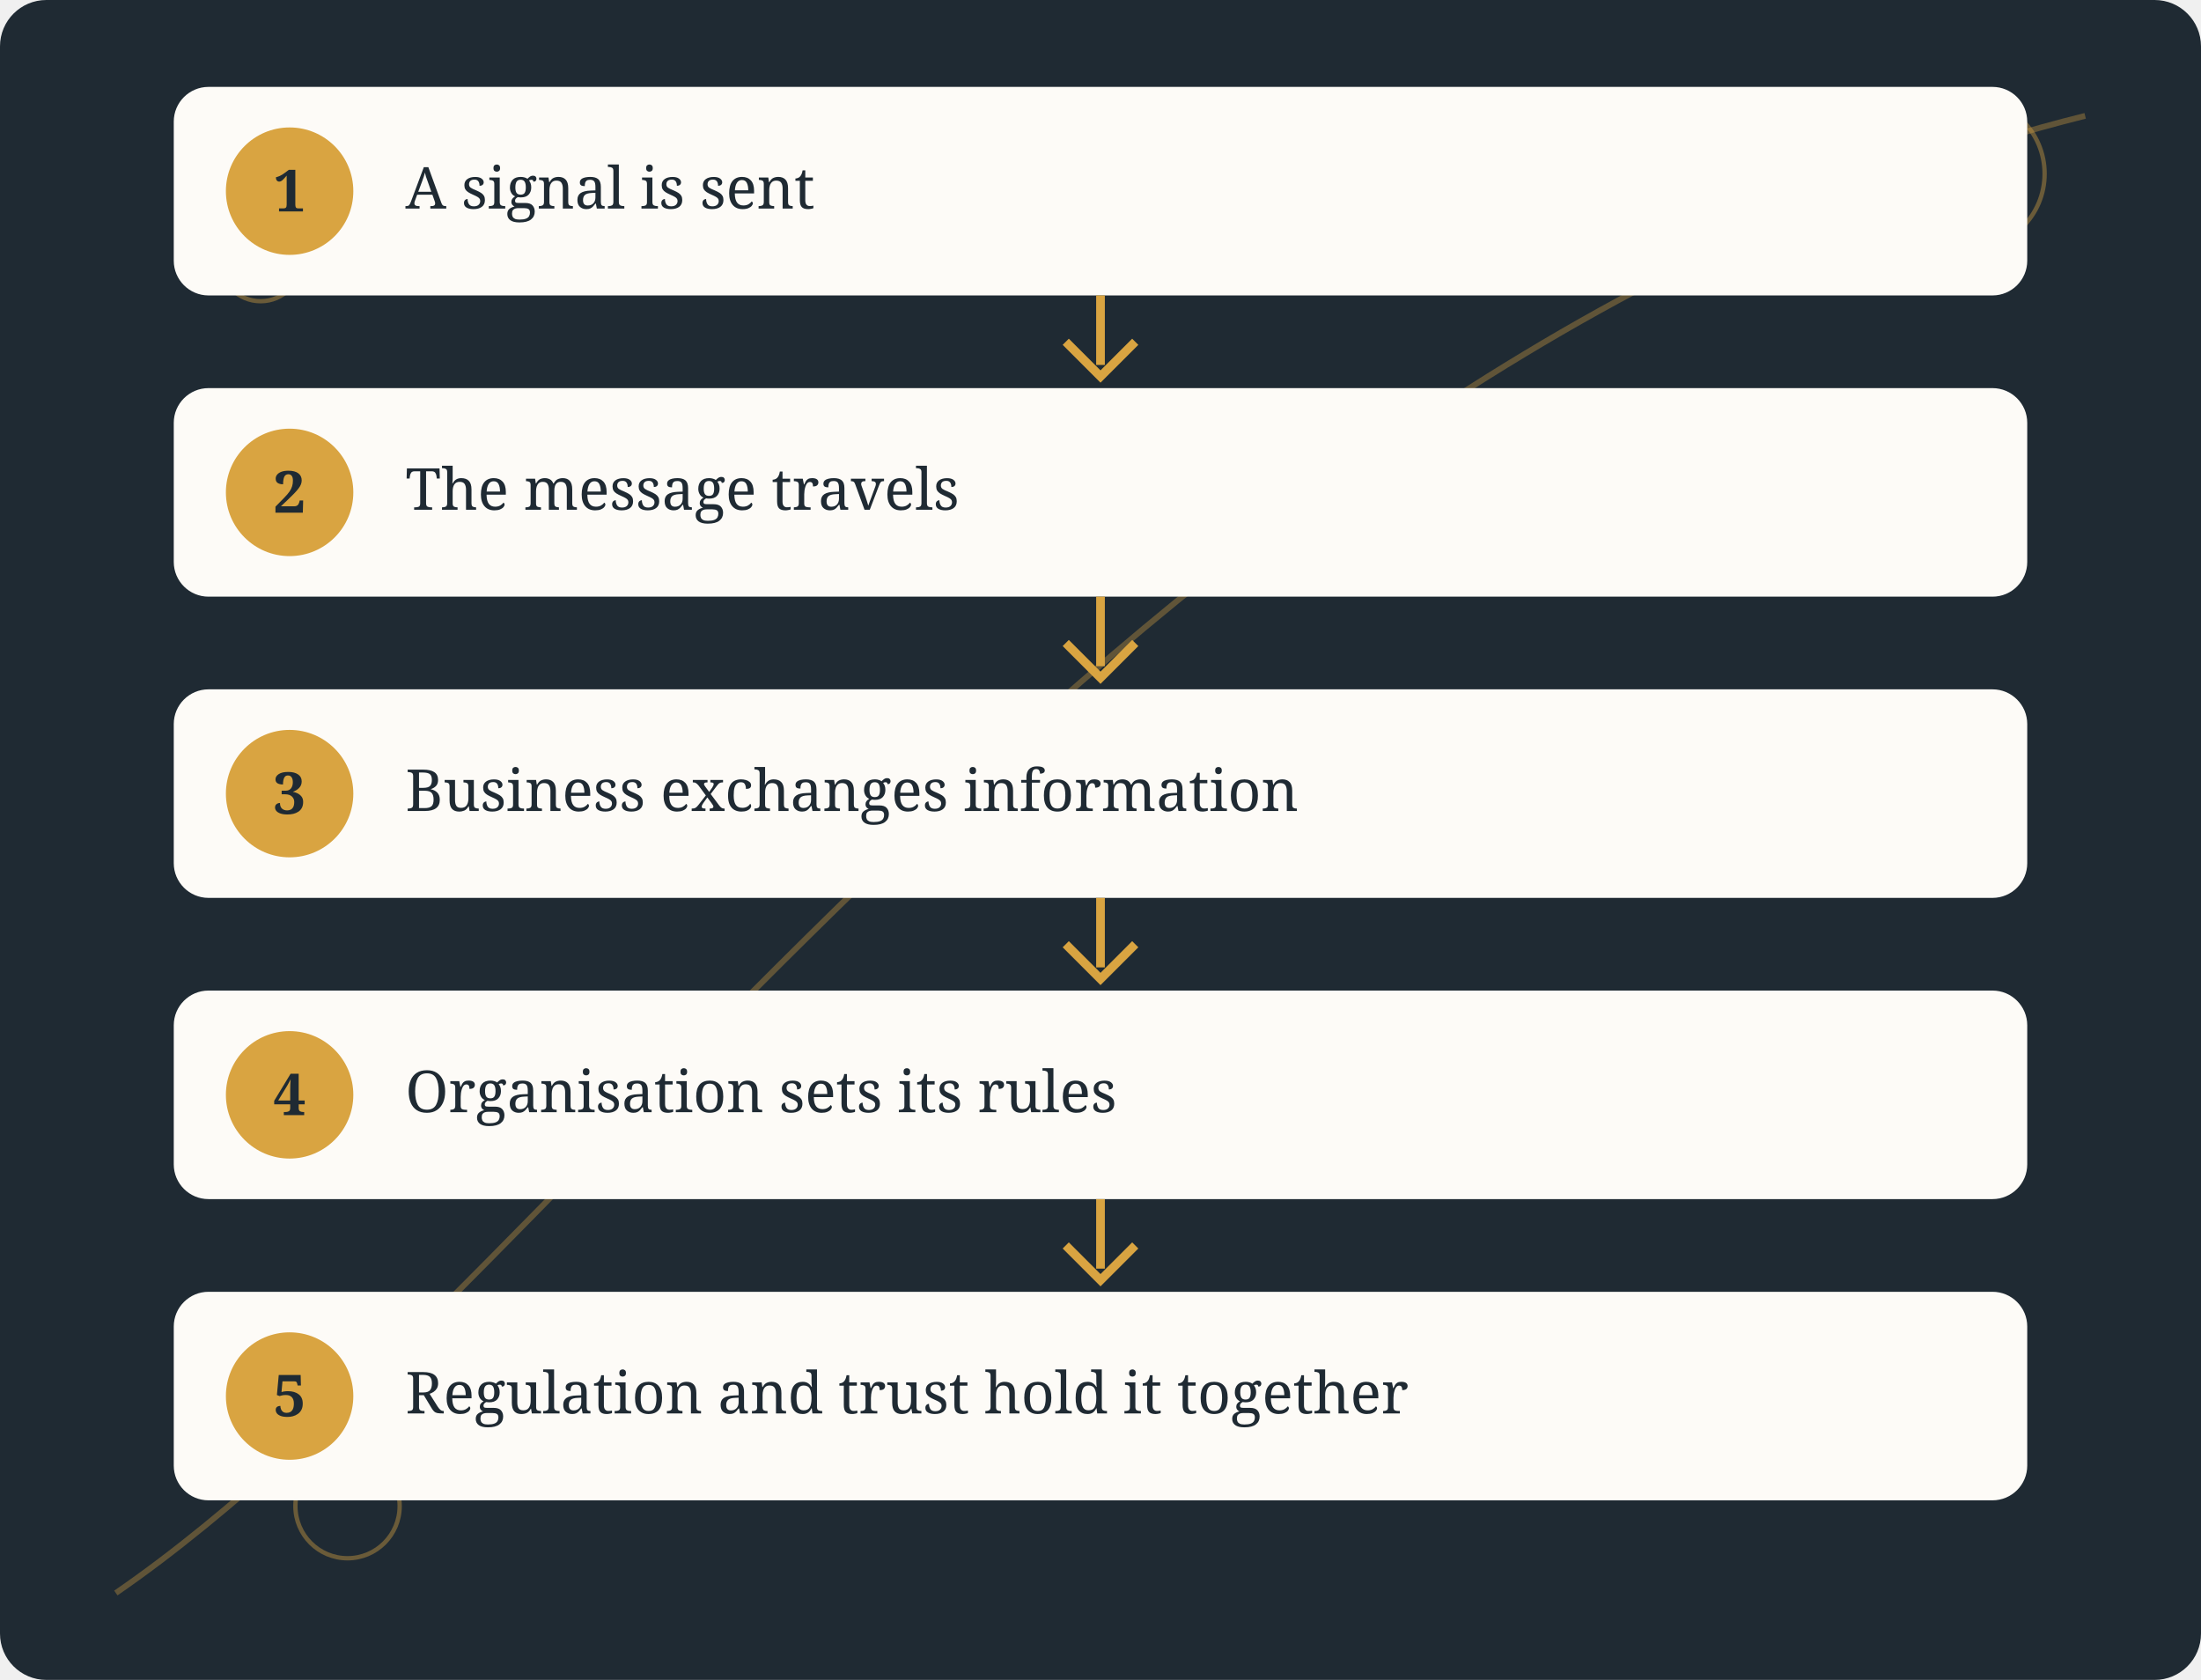
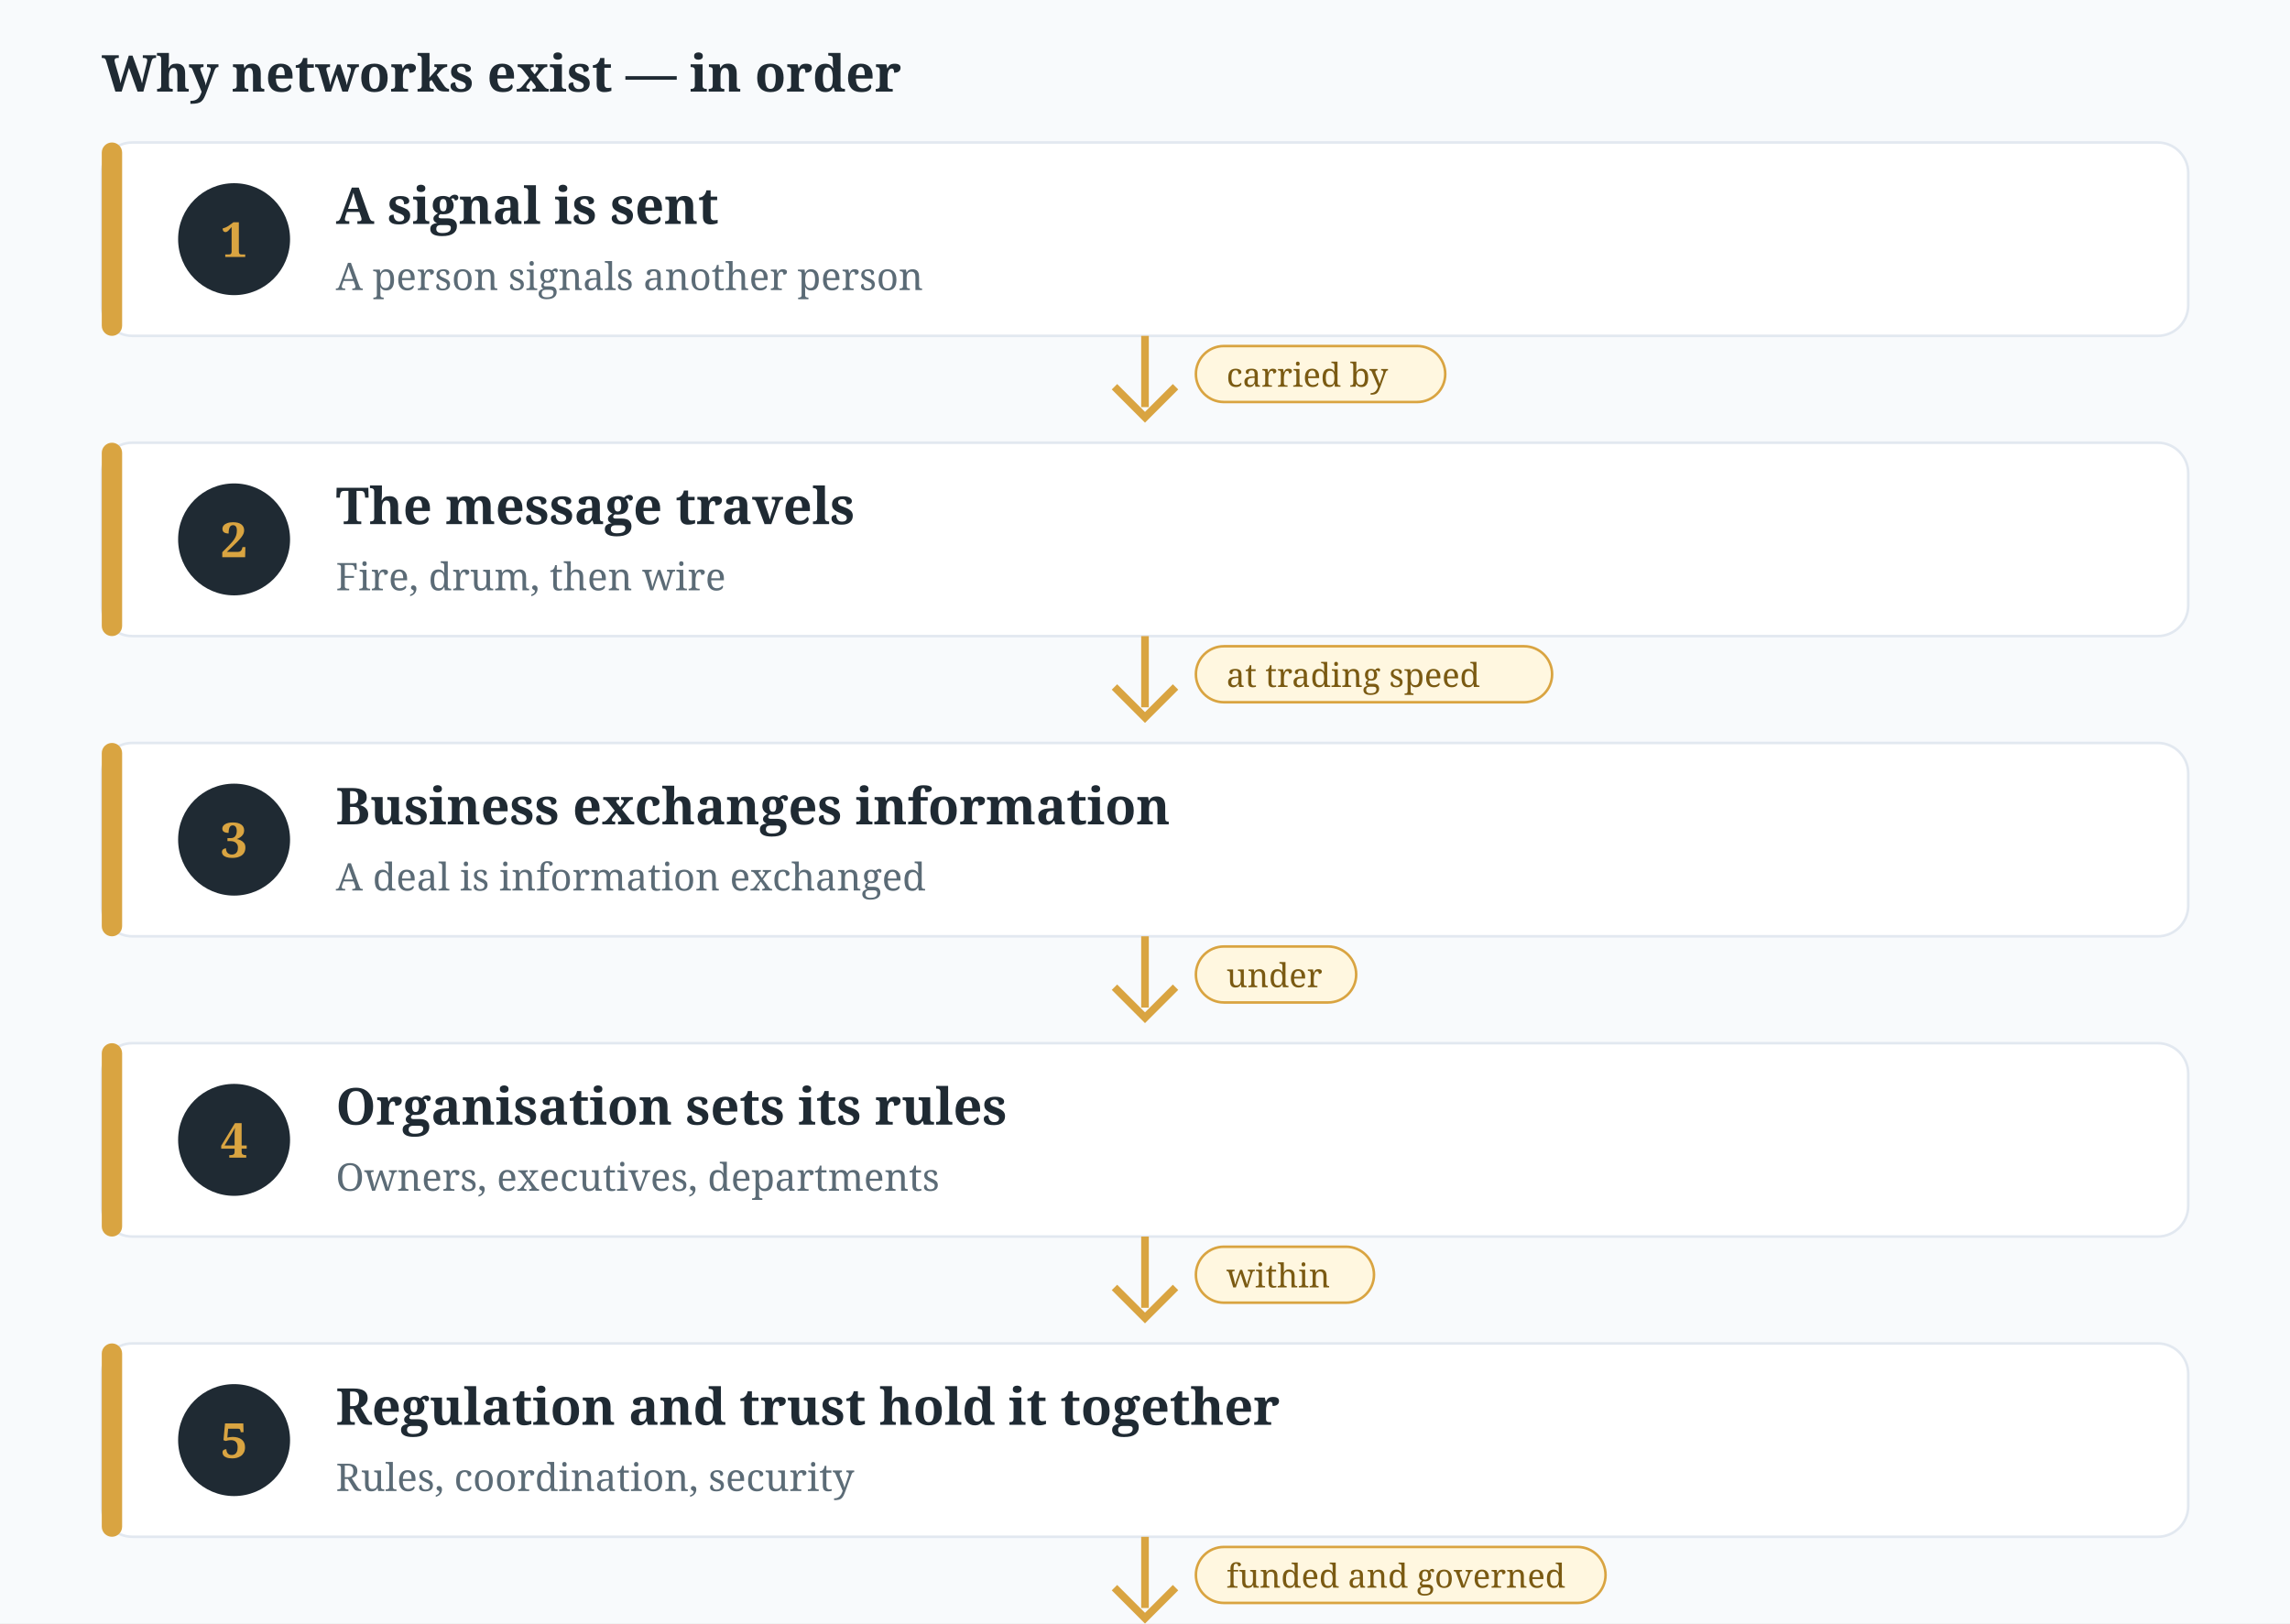
- <svg xmlns="http://www.w3.org/2000/svg" viewBox="0 0 760 580" role="img" aria-label="Why networks exist flow">
-   <rect width="760" height="580" rx="16" fill="#1f2a33" />
-   <path d="M40 550 C 200 440, 400 120, 720 40" fill="none" stroke="#d9a441" stroke-width="2" opacity="0.35" />
-   <circle cx="680" cy="60" r="26" fill="none" stroke="#d9a441" stroke-width="1.5" opacity="0.4" />
-   <circle cx="90" cy="90" r="14" fill="none" stroke="#d9a441" stroke-width="1.5" opacity="0.4" />
-   <circle cx="620" cy="180" r="10" fill="none" stroke="#d9a441" stroke-width="1.5" opacity="0.4" />
-   <circle cx="120" cy="520" r="18" fill="none" stroke="#d9a441" stroke-width="1.5" opacity="0.4" />
-   <rect x="60" y="30" width="640" height="72" rx="12" fill="#fdfbf7" />
-   <circle cx="100" cy="66" r="22" fill="#d9a441" />
-   <text x="100" y="73" text-anchor="middle" font-family="Georgia,serif" font-size="20" font-weight="700" fill="#1f2a33">1</text>
-   <text x="140" y="72" font-family="Georgia,serif" font-size="20" fill="#1f2a33">A signal is sent</text>
-   <path d="M380 102 L380 126 M368 118 L380 130 L392 118" fill="none" stroke="#d9a441" stroke-width="3" />
-   <rect x="60" y="134" width="640" height="72" rx="12" fill="#fdfbf7" />
-   <circle cx="100" cy="170" r="22" fill="#d9a441" />
-   <text x="100" y="177" text-anchor="middle" font-family="Georgia,serif" font-size="20" font-weight="700" fill="#1f2a33">2</text>
-   <text x="140" y="176" font-family="Georgia,serif" font-size="20" fill="#1f2a33">The message travels</text>
-   <path d="M380 206 L380 230 M368 222 L380 234 L392 222" fill="none" stroke="#d9a441" stroke-width="3" />
-   <rect x="60" y="238" width="640" height="72" rx="12" fill="#fdfbf7" />
-   <circle cx="100" cy="274" r="22" fill="#d9a441" />
-   <text x="100" y="281" text-anchor="middle" font-family="Georgia,serif" font-size="20" font-weight="700" fill="#1f2a33">3</text>
-   <text x="140" y="280" font-family="Georgia,serif" font-size="20" fill="#1f2a33">Business exchanges information</text>
-   <path d="M380 310 L380 334 M368 326 L380 338 L392 326" fill="none" stroke="#d9a441" stroke-width="3" />
-   <rect x="60" y="342" width="640" height="72" rx="12" fill="#fdfbf7" />
-   <circle cx="100" cy="378" r="22" fill="#d9a441" />
-   <text x="100" y="385" text-anchor="middle" font-family="Georgia,serif" font-size="20" font-weight="700" fill="#1f2a33">4</text>
-   <text x="140" y="384" font-family="Georgia,serif" font-size="20" fill="#1f2a33">Organisation sets its rules</text>
-   <path d="M380 414 L380 438 M368 430 L380 442 L392 430" fill="none" stroke="#d9a441" stroke-width="3" />
-   <rect x="60" y="446" width="640" height="72" rx="12" fill="#fdfbf7" />
-   <circle cx="100" cy="482" r="22" fill="#d9a441" />
-   <text x="100" y="489" text-anchor="middle" font-family="Georgia,serif" font-size="20" font-weight="700" fill="#1f2a33">5</text>
-   <text x="140" y="488" font-family="Georgia,serif" font-size="20" fill="#1f2a33">Regulation and trust hold it together</text>
+ <svg xmlns="http://www.w3.org/2000/svg" viewBox="0 0 900 638" role="img" aria-label="Why networks exist flow">
+   <rect width="900" height="638" fill="#F8FAFC" />
+   <text x="40" y="36" font-family="Georgia,serif" font-size="20" font-weight="700" fill="#1F2A33">Why networks exist — in order</text>
+   <rect x="40" y="56" width="820" height="76" rx="12" fill="#FFFFFF" stroke="#E2E8F0" />
+   <rect x="40" y="56" width="8" height="76" rx="4" fill="#D9A441" />
+   <circle cx="92" cy="94" r="22" fill="#1F2A33" />
+   <text x="92" y="101" text-anchor="middle" font-family="Georgia,serif" font-size="19" font-weight="700" fill="#D9A441">1</text>
+   <text x="132" y="88" font-family="Georgia,serif" font-size="20" font-weight="700" fill="#1F2A33">A signal is sent</text>
+   <text x="132" y="114" font-family="Georgia,serif" font-size="15" fill="#5B6B76">A person signals another person</text>
+   <path d="M450 132 L450 160 M438 152 L450 164 L462 152" fill="none" stroke="#D9A441" stroke-width="3" />
+   <rect x="470" y="136" width="98" height="22" rx="11" fill="#FFF7E0" stroke="#D9A441" />
+   <text x="482" y="152" font-family="Georgia,serif" font-size="13" fill="#7A5A12">carried by</text>
+   <rect x="40" y="174" width="820" height="76" rx="12" fill="#FFFFFF" stroke="#E2E8F0" />
+   <rect x="40" y="174" width="8" height="76" rx="4" fill="#D9A441" />
+   <circle cx="92" cy="212" r="22" fill="#1F2A33" />
+   <text x="92" y="219" text-anchor="middle" font-family="Georgia,serif" font-size="19" font-weight="700" fill="#D9A441">2</text>
+   <text x="132" y="206" font-family="Georgia,serif" font-size="20" font-weight="700" fill="#1F2A33">The message travels</text>
+   <text x="132" y="232" font-family="Georgia,serif" font-size="15" fill="#5B6B76">Fire, drum, then wire</text>
+   <path d="M450 250 L450 278 M438 270 L450 282 L462 270" fill="none" stroke="#D9A441" stroke-width="3" />
+   <rect x="470" y="254" width="140" height="22" rx="11" fill="#FFF7E0" stroke="#D9A441" />
+   <text x="482" y="270" font-family="Georgia,serif" font-size="13" fill="#7A5A12">at trading speed</text>
+   <rect x="40" y="292" width="820" height="76" rx="12" fill="#FFFFFF" stroke="#E2E8F0" />
+   <rect x="40" y="292" width="8" height="76" rx="4" fill="#D9A441" />
+   <circle cx="92" cy="330" r="22" fill="#1F2A33" />
+   <text x="92" y="337" text-anchor="middle" font-family="Georgia,serif" font-size="19" font-weight="700" fill="#D9A441">3</text>
+   <text x="132" y="324" font-family="Georgia,serif" font-size="20" font-weight="700" fill="#1F2A33">Business exchanges information</text>
+   <text x="132" y="350" font-family="Georgia,serif" font-size="15" fill="#5B6B76">A deal is information exchanged</text>
+   <path d="M450 368 L450 396 M438 388 L450 400 L462 388" fill="none" stroke="#D9A441" stroke-width="3" />
+   <rect x="470" y="372" width="63" height="22" rx="11" fill="#FFF7E0" stroke="#D9A441" />
+   <text x="482" y="388" font-family="Georgia,serif" font-size="13" fill="#7A5A12">under</text>
+   <rect x="40" y="410" width="820" height="76" rx="12" fill="#FFFFFF" stroke="#E2E8F0" />
+   <rect x="40" y="410" width="8" height="76" rx="4" fill="#D9A441" />
+   <circle cx="92" cy="448" r="22" fill="#1F2A33" />
+   <text x="92" y="455" text-anchor="middle" font-family="Georgia,serif" font-size="19" font-weight="700" fill="#D9A441">4</text>
+   <text x="132" y="442" font-family="Georgia,serif" font-size="20" font-weight="700" fill="#1F2A33">Organisation sets its rules</text>
+   <text x="132" y="468" font-family="Georgia,serif" font-size="15" fill="#5B6B76">Owners, executives, departments</text>
+   <path d="M450 486 L450 514 M438 506 L450 518 L462 506" fill="none" stroke="#D9A441" stroke-width="3" />
+   <rect x="470" y="490" width="70" height="22" rx="11" fill="#FFF7E0" stroke="#D9A441" />
+   <text x="482" y="506" font-family="Georgia,serif" font-size="13" fill="#7A5A12">within</text>
+   <rect x="40" y="528" width="820" height="76" rx="12" fill="#FFFFFF" stroke="#E2E8F0" />
+   <rect x="40" y="528" width="8" height="76" rx="4" fill="#D9A441" />
+   <circle cx="92" cy="566" r="22" fill="#1F2A33" />
+   <text x="92" y="573" text-anchor="middle" font-family="Georgia,serif" font-size="19" font-weight="700" fill="#D9A441">5</text>
+   <text x="132" y="560" font-family="Georgia,serif" font-size="20" font-weight="700" fill="#1F2A33">Regulation and trust hold it together</text>
+   <text x="132" y="586" font-family="Georgia,serif" font-size="15" fill="#5B6B76">Rules, coordination, security</text>
+   <path d="M450 604 L450 632 M438 624 L450 636 L462 624" fill="none" stroke="#D9A441" stroke-width="3" />
+   <rect x="470" y="608" width="161" height="22" rx="11" fill="#FFF7E0" stroke="#D9A441" />
+   <text x="482" y="624" font-family="Georgia,serif" font-size="13" fill="#7A5A12">funded and governed</text>
</svg>
